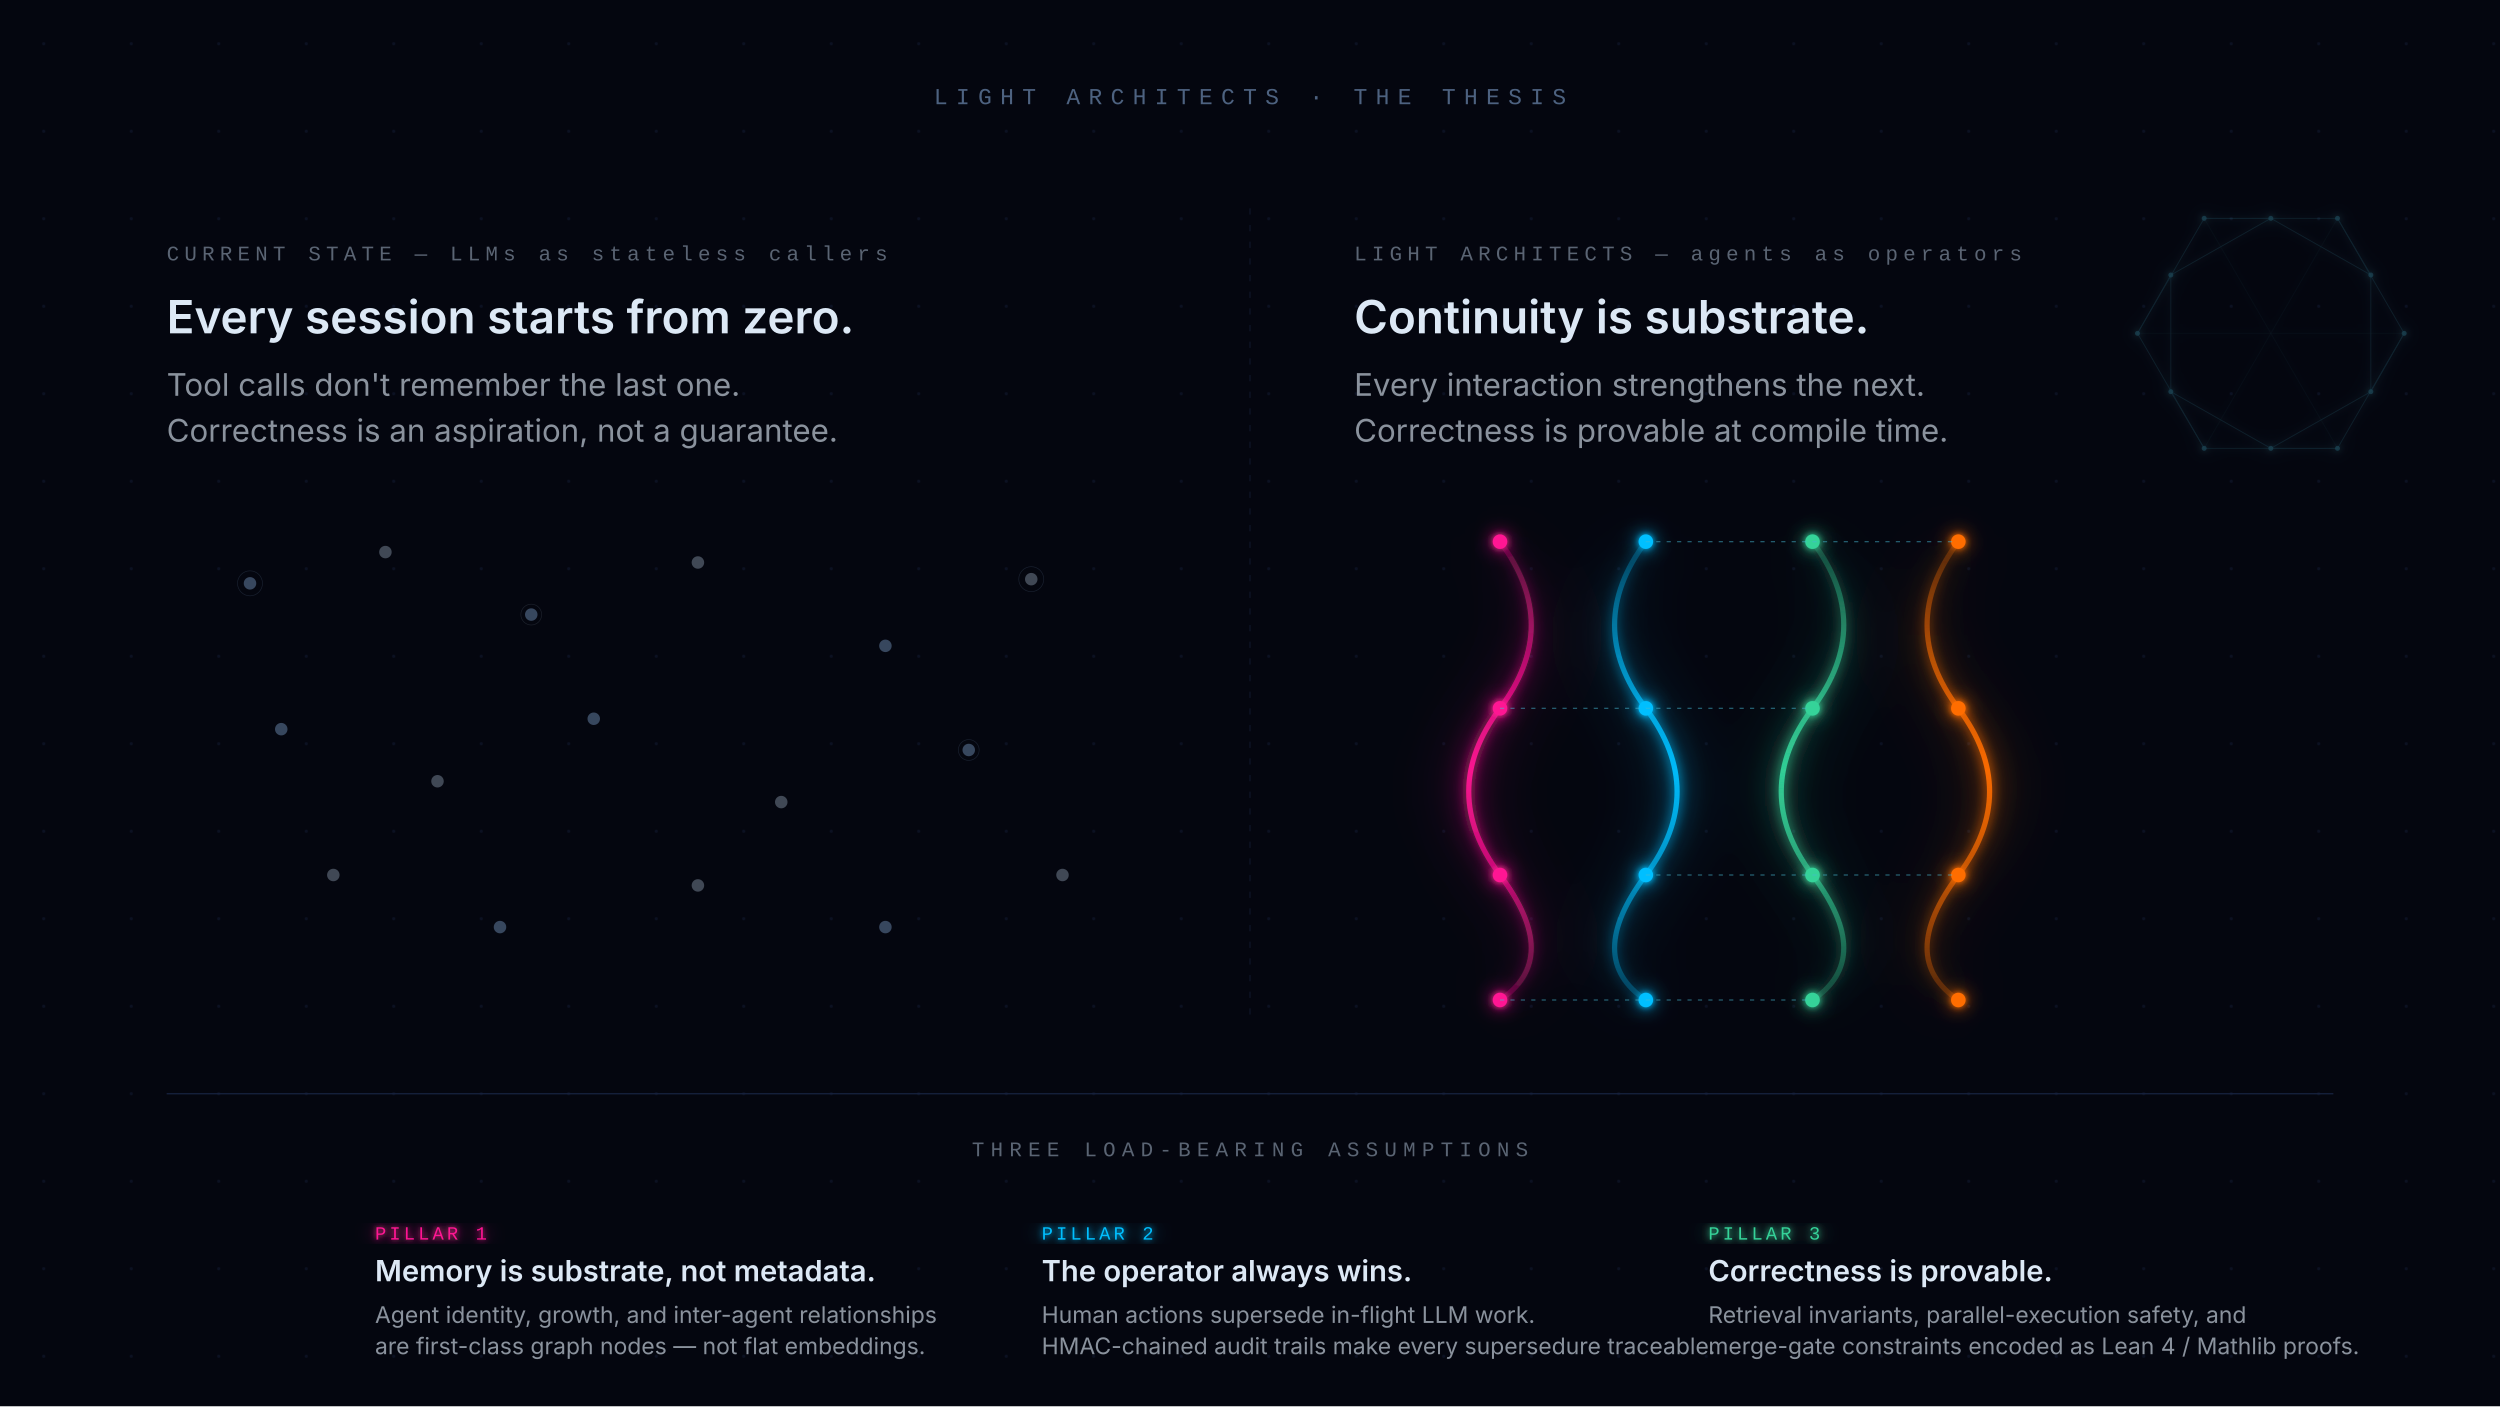
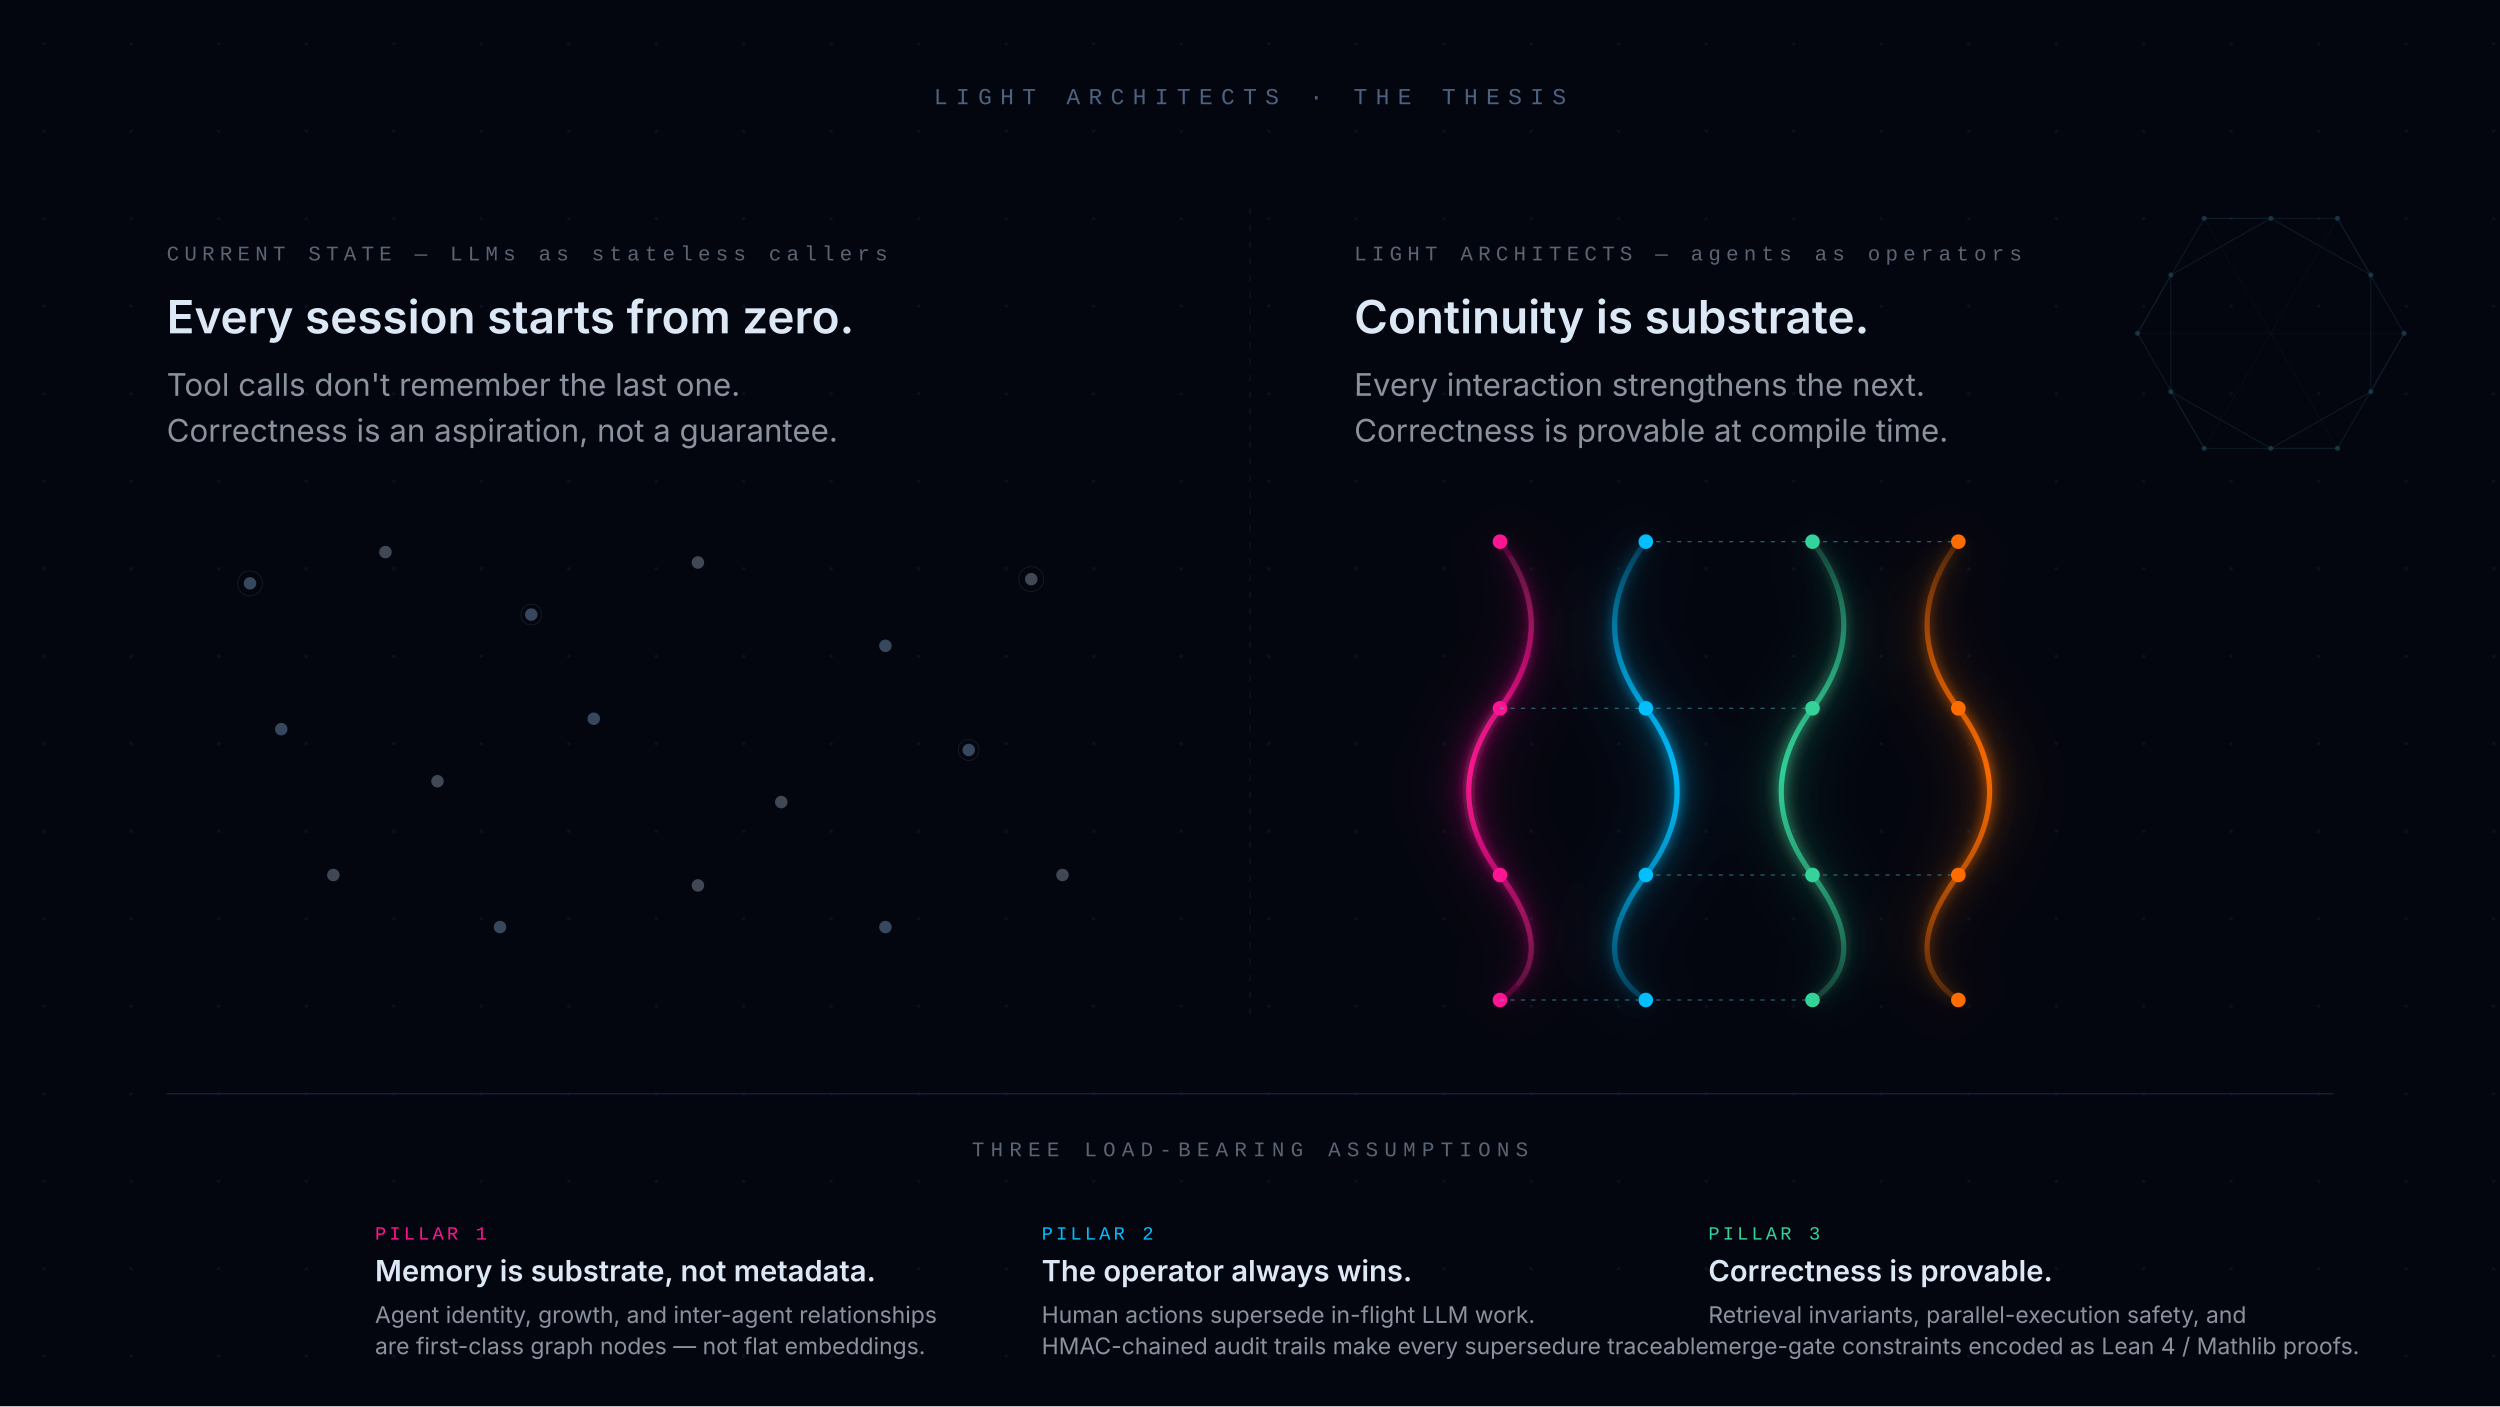
<svg xmlns="http://www.w3.org/2000/svg" viewBox="0 0 1200 675" width="1200" height="675">
  <defs>
    <style>
    .m{font-family:'JetBrains Mono','Courier New',monospace}
    .s{font-family:-apple-system,'Segoe UI','Helvetica Neue',sans-serif}
    @keyframes pulseBefore{0%,100%{opacity:.55}50%{opacity:.85}}
    @keyframes pulseAfter{0%,100%{opacity:.9}50%{opacity:1}}
    @keyframes drift{0%{transform:translate(0,0)}50%{transform:translate(1px,2px)}100%{transform:translate(0,0)}}
    @keyframes fade1{0%,15%{opacity:0}40%,100%{opacity:1}}
    @keyframes fade2{0%,30%{opacity:0}55%,100%{opacity:1}}
    @keyframes fade3{0%,45%{opacity:0}70%,100%{opacity:1}}
    @keyframes fade4{0%,60%{opacity:0}85%,100%{opacity:1}}
    .f1{animation:fade1 3.5s ease-out both}
    .f2{animation:fade2 3.5s ease-out both}
    .f3{animation:fade3 3.5s ease-out both}
    .f4{animation:fade4 3.5s ease-out both}
    .before-dot{animation:pulseBefore 4s ease-in-out infinite, drift 6s ease-in-out infinite}
    .after-line{animation:pulseAfter 3s ease-in-out infinite}
  </style>
    <filter id="bloom" x="-50%" y="-50%" width="200%" height="200%">
      <feGaussianBlur stdDeviation="2.5" result="b1" />
      <feGaussianBlur stdDeviation="6" result="b2" />
      <feGaussianBlur stdDeviation="14" result="b3" />
      <feMerge>
        <feMergeNode in="b3" />
        <feMergeNode in="b2" />
        <feMergeNode in="b1" />
        <feMergeNode in="SourceGraphic" />
      </feMerge>
    </filter>
    <filter id="softbloom" x="-30%" y="-30%" width="160%" height="160%">
      <feGaussianBlur stdDeviation="1.5" result="b1" />
      <feGaussianBlur stdDeviation="4" result="b2" />
      <feMerge>
        <feMergeNode in="b2" />
        <feMergeNode in="b1" />
        <feMergeNode in="SourceGraphic" />
      </feMerge>
    </filter>
    <pattern id="dots" width="42" height="42" patternUnits="userSpaceOnUse">
      <circle cx="21" cy="21" r="0.8" fill="#0b1020" />
    </pattern>
    <linearGradient id="transform-grad" x1="0%" y1="0%" x2="100%" y2="0%">
      <stop offset="0%" stop-color="#4d6280" stop-opacity="0.4" />
      <stop offset="50%" stop-color="#45B7D1" stop-opacity="0.9" />
      <stop offset="100%" stop-color="#FF1493" stop-opacity="0.95" />
    </linearGradient>
    <linearGradient id="strand-eva" x1="0%" y1="0%" x2="0%" y2="100%">
      <stop offset="0%" stop-color="#FF1493" stop-opacity="0.2" />
      <stop offset="50%" stop-color="#FF1493" stop-opacity="0.95" />
      <stop offset="100%" stop-color="#FF1493" stop-opacity="0.2" />
    </linearGradient>
    <linearGradient id="strand-corso" x1="0%" y1="0%" x2="0%" y2="100%">
      <stop offset="0%" stop-color="#00BFFF" stop-opacity="0.2" />
      <stop offset="50%" stop-color="#00BFFF" stop-opacity="0.95" />
      <stop offset="100%" stop-color="#00BFFF" stop-opacity="0.2" />
    </linearGradient>
    <linearGradient id="strand-soul" x1="0%" y1="0%" x2="0%" y2="100%">
      <stop offset="0%" stop-color="#34D399" stop-opacity="0.2" />
      <stop offset="50%" stop-color="#34D399" stop-opacity="0.95" />
      <stop offset="100%" stop-color="#34D399" stop-opacity="0.2" />
    </linearGradient>
    <linearGradient id="strand-ayin" x1="0%" y1="0%" x2="0%" y2="100%">
      <stop offset="0%" stop-color="#FF6D00" stop-opacity="0.2" />
      <stop offset="50%" stop-color="#FF6D00" stop-opacity="0.95" />
      <stop offset="100%" stop-color="#FF6D00" stop-opacity="0.2" />
    </linearGradient>
    <symbol id="polytope24" viewBox="-100 -100 200 200">
      <g stroke="#45B7D1" stroke-width="0.5" fill="none" opacity="0.4">
        <polygon points="80,0 40,69 -40,69 -80,0 -40,-69 40,-69" />
        <polygon points="60,35 0,69 -60,35 -60,-35 0,-69 60,-35" />
        <line x1="80" y1="0" x2="60" y2="35" />
        <line x1="40" y1="69" x2="0" y2="69" />
        <line x1="-40" y1="69" x2="-60" y2="35" />
        <line x1="-80" y1="0" x2="-60" y2="-35" />
        <line x1="-40" y1="-69" x2="0" y2="-69" />
        <line x1="40" y1="-69" x2="60" y2="-35" />
        <line x1="80" y1="0" x2="-80" y2="0" opacity="0.25" />
        <line x1="40" y1="69" x2="-40" y2="-69" opacity="0.25" />
        <line x1="-40" y1="69" x2="40" y2="-69" opacity="0.25" />
      </g>
      <g fill="#45B7D1" opacity="0.75">
        <circle cx="80" cy="0" r="1.5" />
        <circle cx="40" cy="69" r="1.5" />
        <circle cx="-40" cy="69" r="1.5" />
        <circle cx="-80" cy="0" r="1.5" />
        <circle cx="-40" cy="-69" r="1.5" />
        <circle cx="40" cy="-69" r="1.5" />
        <circle cx="60" cy="35" r="1.5" />
        <circle cx="0" cy="69" r="1.5" />
        <circle cx="-60" cy="35" r="1.5" />
        <circle cx="-60" cy="-35" r="1.5" />
        <circle cx="0" cy="-69" r="1.5" />
        <circle cx="60" cy="-35" r="1.5" />
      </g>
    </symbol>
  </defs>
  <rect width="1200" height="675" fill="#04060f" />
  <rect width="1200" height="675" fill="url(#dots)" />
-   <g opacity="0.35" class="f4" filter="url(#softbloom)">
+   <g opacity="0.35" class="f4">
    <use href="#polytope24" x="1010" y="80" width="160" height="160" />
  </g>
  <g class="f1">
    <text x="600" y="50" class="m" font-size="11" fill="#4d6280" text-anchor="middle" letter-spacing="4">LIGHT ARCHITECTS · THE THESIS</text>
  </g>
  <line x1="600" y1="100" x2="600" y2="490" stroke="#172240" stroke-width="0.5" stroke-dasharray="3,5" opacity="0.6" />
  <g class="f1">
    <text x="80" y="125" class="m" font-size="10" fill="#5a6473" letter-spacing="2.5">CURRENT STATE — LLMs as stateless callers</text>
    <text x="80" y="160" class="s" font-size="22" fill="#dce8f5" font-weight="600">Every session starts from zero.</text>
    <text x="80" y="190" class="s" font-size="15" fill="#8a929d">Tool calls don't remember the last one.</text>
    <text x="80" y="212" class="s" font-size="15" fill="#8a929d">Correctness is an aspiration, not a guarantee.</text>
  </g>
  <g class="f2">
    <g class="before-dot" style="animation-delay:0s">
      <circle cx="120" cy="280" r="3" fill="#4d6280" opacity="0.7" />
      <circle cx="120" cy="280" r="6" fill="none" stroke="#4d6280" stroke-width="0.3" opacity="0.3" />
    </g>
    <g class="before-dot" style="animation-delay:0.4s">
      <circle cx="185" cy="265" r="3" fill="#5a6473" opacity="0.7" />
    </g>
    <g class="before-dot" style="animation-delay:0.8s">
      <circle cx="255" cy="295" r="3" fill="#4d6280" opacity="0.7" />
      <circle cx="255" cy="295" r="5" fill="none" stroke="#5a6473" stroke-width="0.3" opacity="0.3" />
    </g>
    <g class="before-dot" style="animation-delay:1.2s">
      <circle cx="335" cy="270" r="3" fill="#5a6473" opacity="0.7" />
    </g>
    <g class="before-dot" style="animation-delay:0.6s">
      <circle cx="425" cy="310" r="3" fill="#4d6280" opacity="0.7" />
    </g>
    <g class="before-dot" style="animation-delay:1.0s">
      <circle cx="495" cy="278" r="3" fill="#5a6473" opacity="0.7" />
      <circle cx="495" cy="278" r="6" fill="none" stroke="#4d6280" stroke-width="0.3" opacity="0.3" />
    </g>
    <g class="before-dot" style="animation-delay:0.2s">
      <circle cx="135" cy="350" r="3" fill="#4d6280" opacity="0.7" />
    </g>
    <g class="before-dot" style="animation-delay:1.4s">
      <circle cx="210" cy="375" r="3" fill="#5a6473" opacity="0.7" />
    </g>
    <g class="before-dot" style="animation-delay:0.5s">
      <circle cx="285" cy="345" r="3" fill="#4d6280" opacity="0.7" />
    </g>
    <g class="before-dot" style="animation-delay:1.1s">
      <circle cx="375" cy="385" r="3" fill="#5a6473" opacity="0.7" />
    </g>
    <g class="before-dot" style="animation-delay:0.3s">
      <circle cx="465" cy="360" r="3" fill="#4d6280" opacity="0.7" />
      <circle cx="465" cy="360" r="5" fill="none" stroke="#4d6280" stroke-width="0.3" opacity="0.3" />
    </g>
    <g class="before-dot" style="animation-delay:0.9s">
      <circle cx="160" cy="420" r="3" fill="#5a6473" opacity="0.7" />
    </g>
    <g class="before-dot" style="animation-delay:1.3s">
      <circle cx="240" cy="445" r="3" fill="#4d6280" opacity="0.7" />
    </g>
    <g class="before-dot" style="animation-delay:0.7s">
      <circle cx="335" cy="425" r="3" fill="#5a6473" opacity="0.7" />
    </g>
    <g class="before-dot" style="animation-delay:1.5s">
      <circle cx="425" cy="445" r="3" fill="#4d6280" opacity="0.7" />
    </g>
    <g class="before-dot" style="animation-delay:0.1s">
      <circle cx="510" cy="420" r="3" fill="#5a6473" opacity="0.7" />
    </g>
  </g>
  <g class="f1">
    <text x="650" y="125" class="m" font-size="10" fill="#5a6473" letter-spacing="2.5">LIGHT ARCHITECTS — agents as operators</text>
    <text x="650" y="160" class="s" font-size="22" fill="#dce8f5" font-weight="600">Continuity is substrate.</text>
    <text x="650" y="190" class="s" font-size="15" fill="#8a929d">Every interaction strengthens the next.</text>
    <text x="650" y="212" class="s" font-size="15" fill="#8a929d">Correctness is provable at compile time.</text>
  </g>
  <g class="f3" filter="url(#bloom)">
    <g class="after-line" style="animation-delay:0s">
      <path d="M 720 260 Q 750 300, 720 340 Q 690 380, 720 420 Q 750 460, 720 480" stroke="url(#strand-eva)" stroke-width="2.5" fill="none" stroke-linecap="round" />
    </g>
    <g class="after-line" style="animation-delay:0.4s">
      <path d="M 790 260 Q 760 300, 790 340 Q 820 380, 790 420 Q 760 460, 790 480" stroke="url(#strand-corso)" stroke-width="2.5" fill="none" stroke-linecap="round" />
    </g>
    <g class="after-line" style="animation-delay:0.2s">
      <path d="M 870 260 Q 900 300, 870 340 Q 840 380, 870 420 Q 900 460, 870 480" stroke="url(#strand-soul)" stroke-width="2.5" fill="none" stroke-linecap="round" />
    </g>
    <g class="after-line" style="animation-delay:0.6s">
      <path d="M 940 260 Q 910 300, 940 340 Q 970 380, 940 420 Q 910 460, 940 480" stroke="url(#strand-ayin)" stroke-width="2.5" fill="none" stroke-linecap="round" />
    </g>
  </g>
-   <g class="f3" filter="url(#softbloom)">
+   <g class="f3">
    <circle cx="720" cy="260" r="3.5" fill="#FF1493" />
    <circle cx="720" cy="340" r="3.5" fill="#FF1493" />
    <circle cx="720" cy="420" r="3.5" fill="#FF1493" />
    <circle cx="720" cy="480" r="3.5" fill="#FF1493" />
    <circle cx="790" cy="260" r="3.5" fill="#00BFFF" />
    <circle cx="790" cy="340" r="3.5" fill="#00BFFF" />
    <circle cx="790" cy="420" r="3.5" fill="#00BFFF" />
    <circle cx="790" cy="480" r="3.5" fill="#00BFFF" />
    <circle cx="870" cy="260" r="3.5" fill="#34D399" />
    <circle cx="870" cy="340" r="3.5" fill="#34D399" />
    <circle cx="870" cy="420" r="3.5" fill="#34D399" />
    <circle cx="870" cy="480" r="3.5" fill="#34D399" />
    <circle cx="940" cy="260" r="3.5" fill="#FF6D00" />
    <circle cx="940" cy="340" r="3.5" fill="#FF6D00" />
    <circle cx="940" cy="420" r="3.5" fill="#FF6D00" />
    <circle cx="940" cy="480" r="3.5" fill="#FF6D00" />
  </g>
  <g class="f4" opacity="0.5">
    <line x1="720" y1="340" x2="870" y2="340" stroke="#45B7D1" stroke-width="0.6" stroke-dasharray="2,3" />
    <line x1="790" y1="260" x2="940" y2="260" stroke="#45B7D1" stroke-width="0.6" stroke-dasharray="2,3" />
    <line x1="790" y1="420" x2="940" y2="420" stroke="#45B7D1" stroke-width="0.6" stroke-dasharray="2,3" />
    <line x1="720" y1="480" x2="870" y2="480" stroke="#45B7D1" stroke-width="0.6" stroke-dasharray="2,3" />
  </g>
  <line x1="80" y1="525" x2="1120" y2="525" stroke="#172240" stroke-width="0.6" />
  <g class="f4">
    <text x="600" y="555" class="m" font-size="10" fill="#5a6473" text-anchor="middle" letter-spacing="3">THREE LOAD-BEARING ASSUMPTIONS</text>
  </g>
  <g class="f4">
-     <text x="180" y="595" class="m" font-size="9" fill="#FF1493" letter-spacing="1.5" filter="url(#softbloom)">PILLAR 1</text>
+     <text x="180" y="595" class="m" font-size="9" fill="#FF1493" letter-spacing="1.5">PILLAR 1</text>
    <text x="180" y="615" class="s" font-size="14" fill="#dce8f5" font-weight="600">Memory is substrate, not metadata.</text>
    <text x="180" y="635" class="s" font-size="11" fill="#8a929d">Agent identity, growth, and inter-agent relationships</text>
    <text x="180" y="650" class="s" font-size="11" fill="#8a929d">are first-class graph nodes — not flat embeddings.</text>
  </g>
  <g class="f4">
-     <text x="500" y="595" class="m" font-size="9" fill="#00BFFF" letter-spacing="1.5" filter="url(#softbloom)">PILLAR 2</text>
+     <text x="500" y="595" class="m" font-size="9" fill="#00BFFF" letter-spacing="1.5">PILLAR 2</text>
    <text x="500" y="615" class="s" font-size="14" fill="#dce8f5" font-weight="600">The operator always wins.</text>
    <text x="500" y="635" class="s" font-size="11" fill="#8a929d">Human actions supersede in-flight LLM work.</text>
    <text x="500" y="650" class="s" font-size="11" fill="#8a929d">HMAC-chained audit trails make every supersedure traceable.</text>
  </g>
  <g class="f4">
-     <text x="820" y="595" class="m" font-size="9" fill="#34D399" letter-spacing="1.5" filter="url(#softbloom)">PILLAR 3</text>
+     <text x="820" y="595" class="m" font-size="9" fill="#34D399" letter-spacing="1.5">PILLAR 3</text>
    <text x="820" y="615" class="s" font-size="14" fill="#dce8f5" font-weight="600">Correctness is provable.</text>
    <text x="820" y="635" class="s" font-size="11" fill="#8a929d">Retrieval invariants, parallel-execution safety, and</text>
    <text x="820" y="650" class="s" font-size="11" fill="#8a929d">merge-gate constraints encoded as Lean 4 / Mathlib proofs.</text>
  </g>
</svg>
